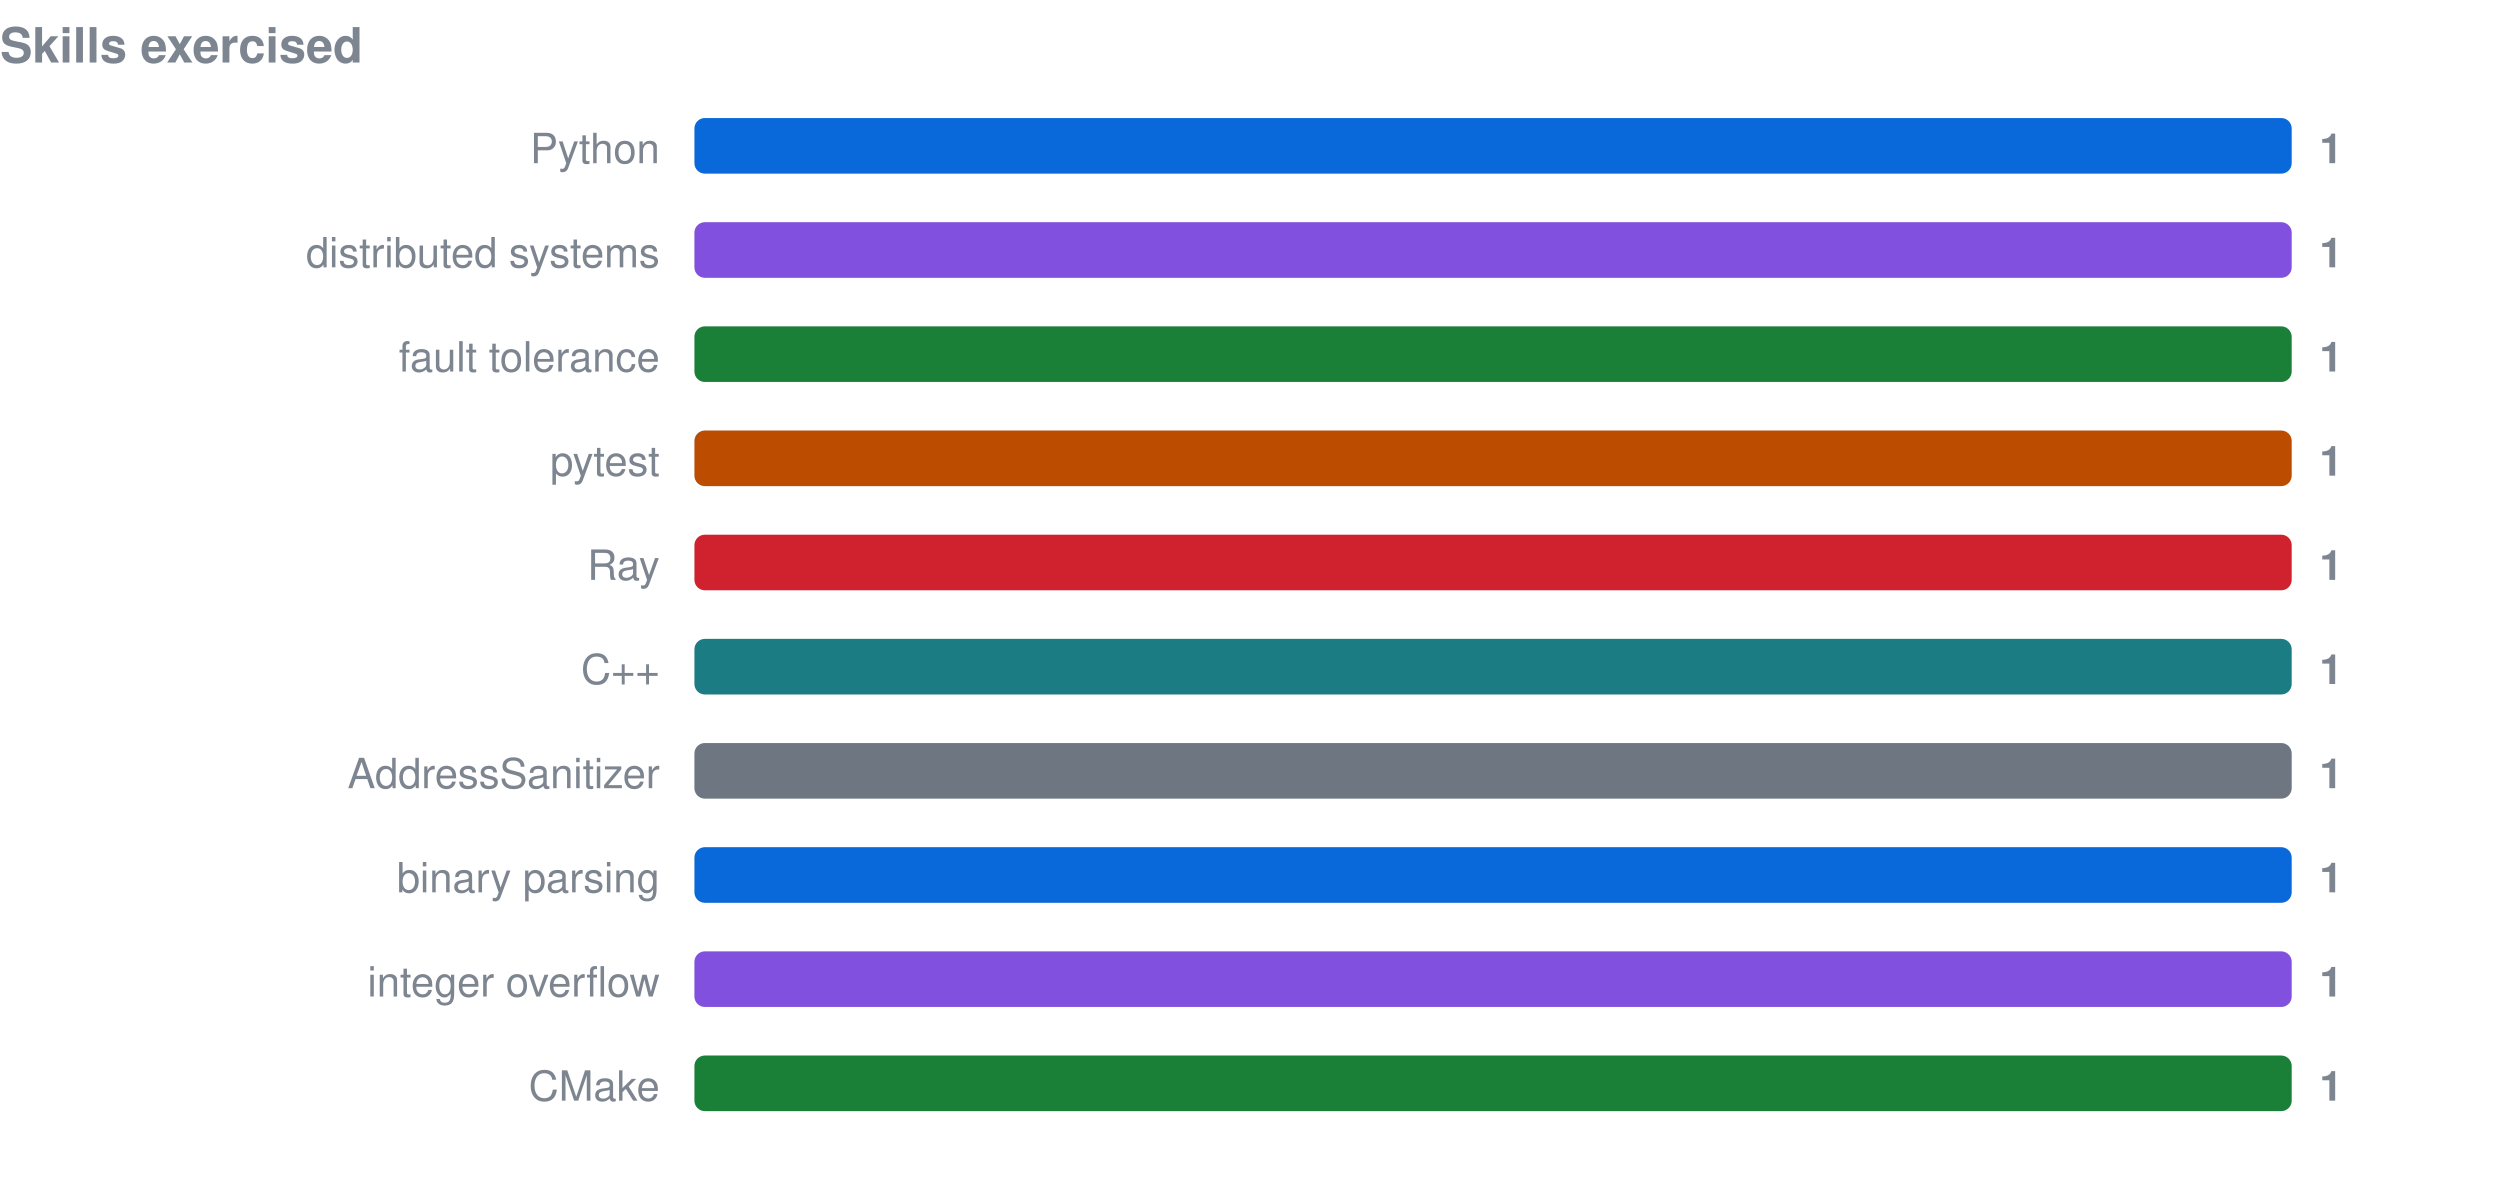
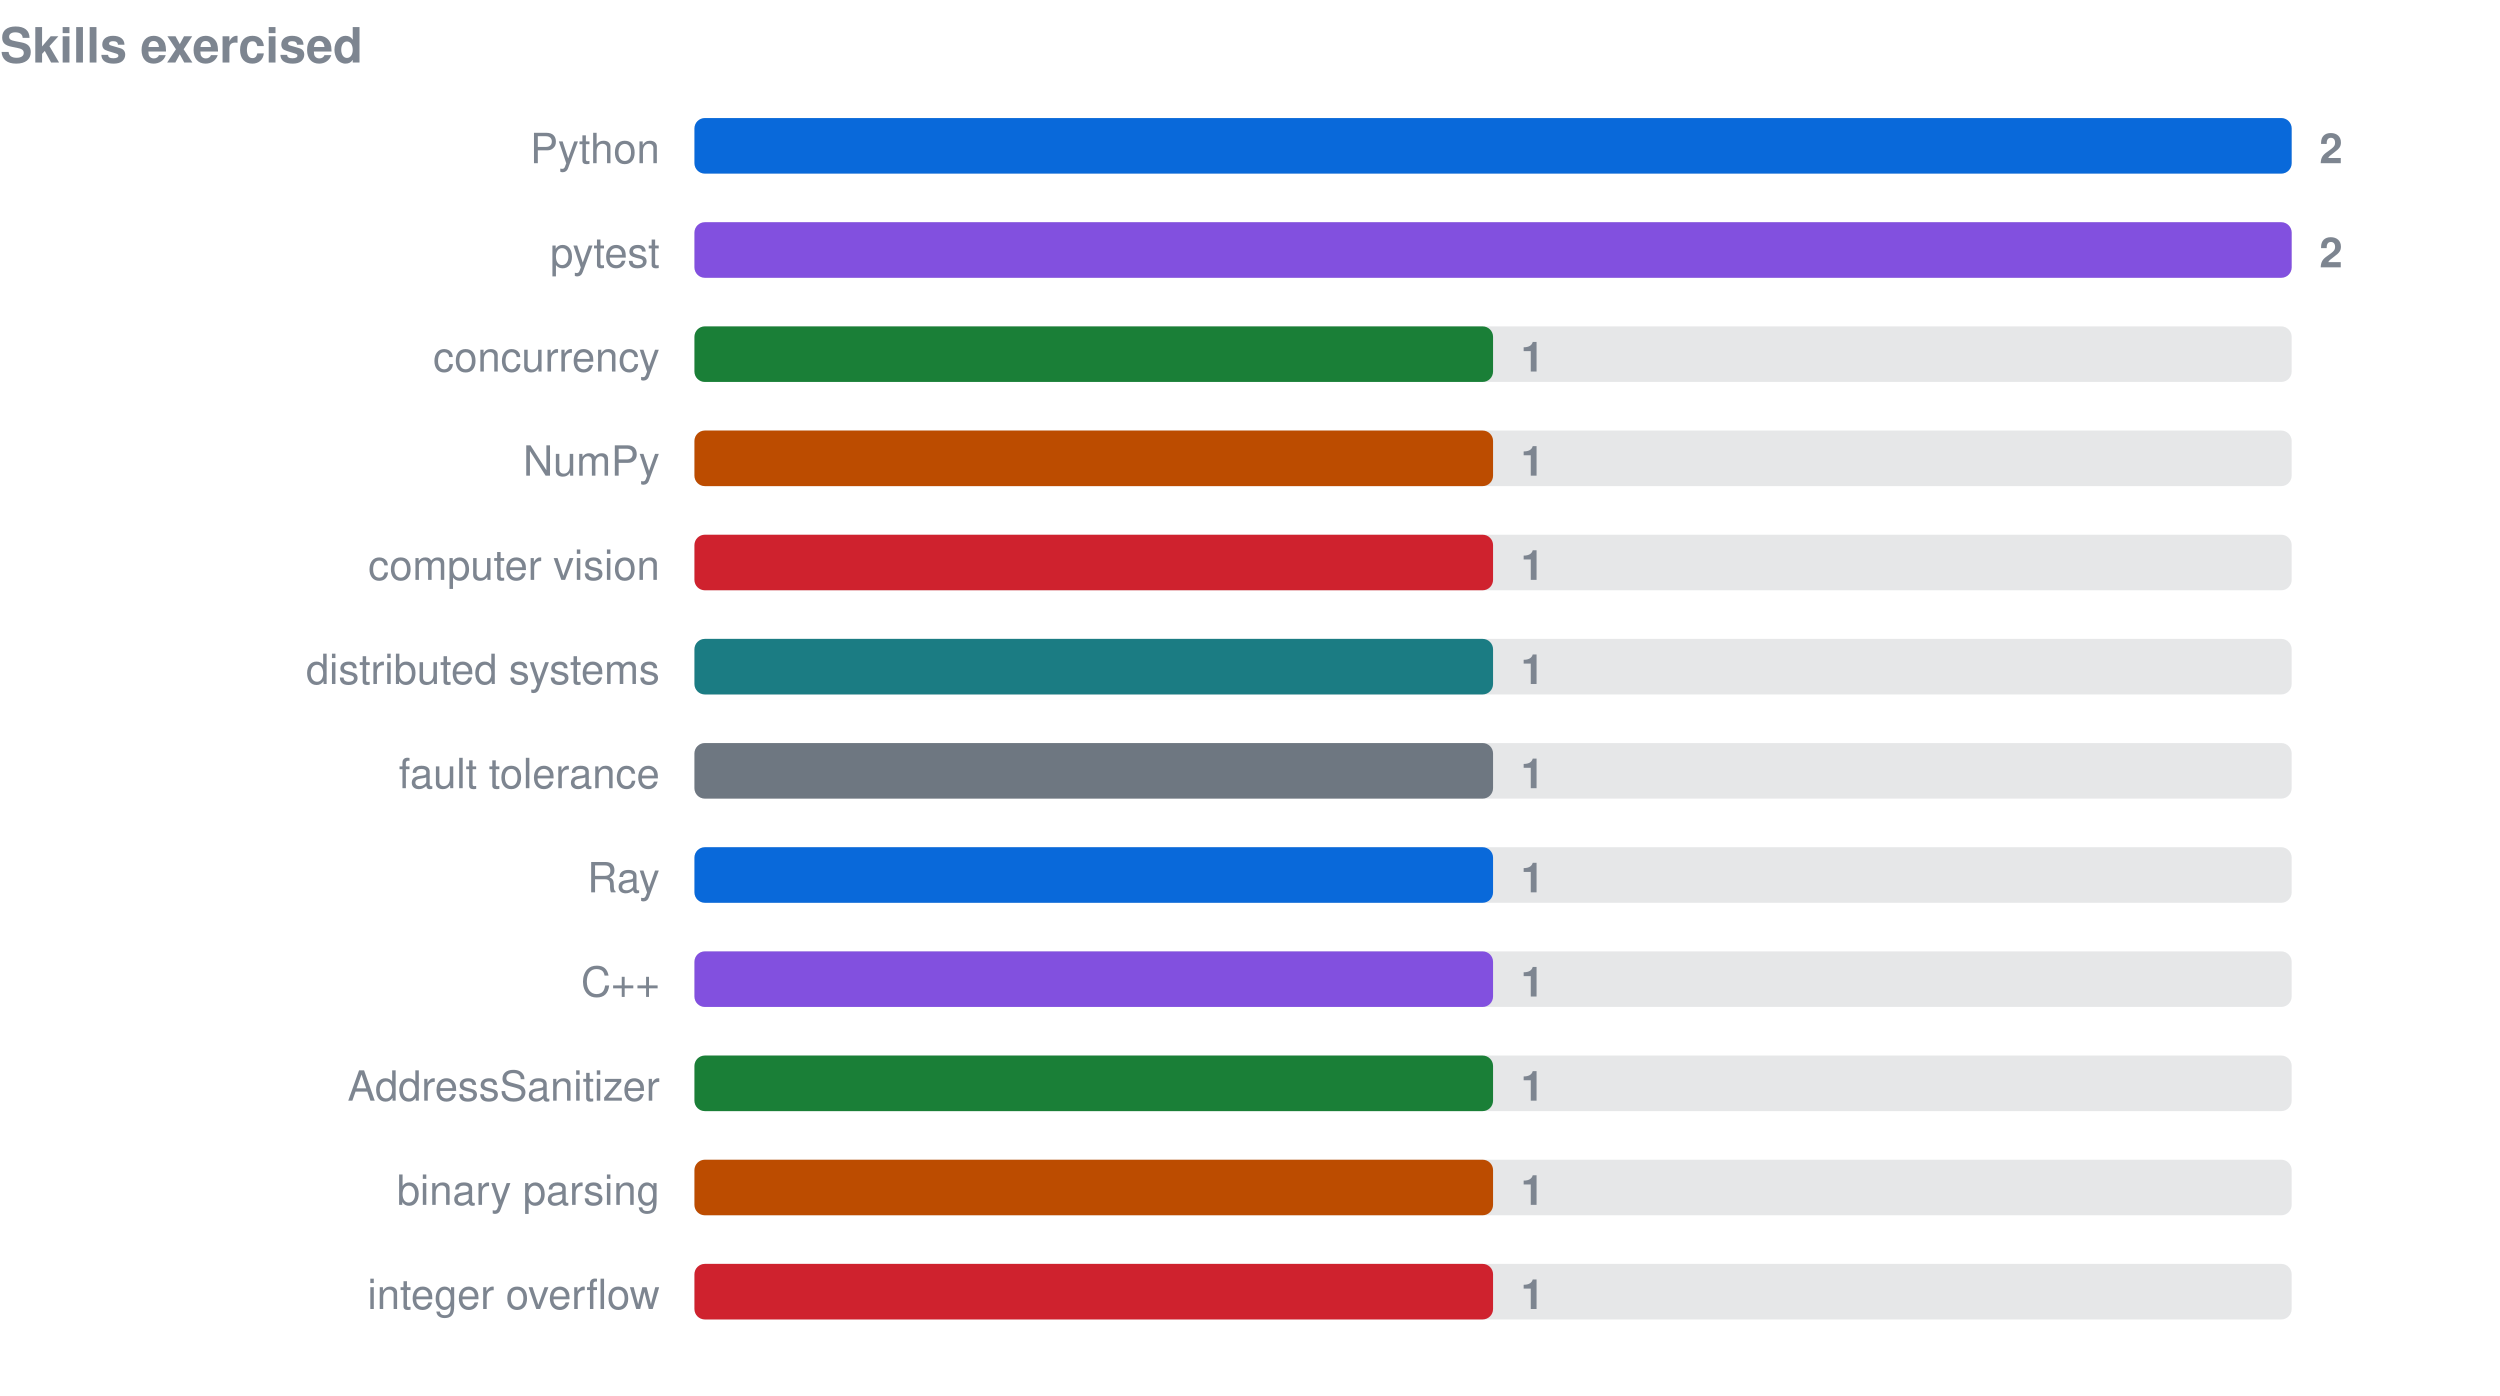
- <svg xmlns="http://www.w3.org/2000/svg" width="720" height="342" viewBox="0 0 720 342" font-family="-apple-system,BlinkMacSystemFont,Segoe UI,Helvetica,Arial,sans-serif">
+ <svg xmlns="http://www.w3.org/2000/svg" width="720" height="402" viewBox="0 0 720 402" font-family="-apple-system,BlinkMacSystemFont,Segoe UI,Helvetica,Arial,sans-serif">
  <text x="0" y="18" font-size="14" font-weight="600" fill="#7d8590">Skills exercised</text>
  <text x="190" y="47" text-anchor="end" font-size="12" fill="#7d8590">Python</text>
  <rect x="200" y="34" width="460" height="16" rx="3" fill="#57606a26" />
  <rect x="200" y="34" width="460" height="16" rx="3" fill="#0969da" />
-   <text x="668" y="47" font-size="12" font-weight="600" fill="#7d8590">1</text>
-   <text x="190" y="77" text-anchor="end" font-size="12" fill="#7d8590">distributed systems</text>
+   <text x="668" y="47" font-size="12" font-weight="600" fill="#7d8590">2</text>
+   <text x="190" y="77" text-anchor="end" font-size="12" fill="#7d8590">pytest</text>
  <rect x="200" y="64" width="460" height="16" rx="3" fill="#57606a26" />
  <rect x="200" y="64" width="460" height="16" rx="3" fill="#8250df" />
-   <text x="668" y="77" font-size="12" font-weight="600" fill="#7d8590">1</text>
-   <text x="190" y="107" text-anchor="end" font-size="12" fill="#7d8590">fault tolerance</text>
+   <text x="668" y="77" font-size="12" font-weight="600" fill="#7d8590">2</text>
+   <text x="190" y="107" text-anchor="end" font-size="12" fill="#7d8590">concurrency</text>
  <rect x="200" y="94" width="460" height="16" rx="3" fill="#57606a26" />
-   <rect x="200" y="94" width="460" height="16" rx="3" fill="#1a7f37" />
-   <text x="668" y="107" font-size="12" font-weight="600" fill="#7d8590">1</text>
-   <text x="190" y="137" text-anchor="end" font-size="12" fill="#7d8590">pytest</text>
+   <rect x="200" y="94" width="230" height="16" rx="3" fill="#1a7f37" />
+   <text x="438" y="107" font-size="12" font-weight="600" fill="#7d8590">1</text>
+   <text x="190" y="137" text-anchor="end" font-size="12" fill="#7d8590">NumPy</text>
  <rect x="200" y="124" width="460" height="16" rx="3" fill="#57606a26" />
-   <rect x="200" y="124" width="460" height="16" rx="3" fill="#bc4c00" />
-   <text x="668" y="137" font-size="12" font-weight="600" fill="#7d8590">1</text>
-   <text x="190" y="167" text-anchor="end" font-size="12" fill="#7d8590">Ray</text>
+   <rect x="200" y="124" width="230" height="16" rx="3" fill="#bc4c00" />
+   <text x="438" y="137" font-size="12" font-weight="600" fill="#7d8590">1</text>
+   <text x="190" y="167" text-anchor="end" font-size="12" fill="#7d8590">computer vision</text>
  <rect x="200" y="154" width="460" height="16" rx="3" fill="#57606a26" />
-   <rect x="200" y="154" width="460" height="16" rx="3" fill="#cf222e" />
-   <text x="668" y="167" font-size="12" font-weight="600" fill="#7d8590">1</text>
-   <text x="190" y="197" text-anchor="end" font-size="12" fill="#7d8590">C++</text>
+   <rect x="200" y="154" width="230" height="16" rx="3" fill="#cf222e" />
+   <text x="438" y="167" font-size="12" font-weight="600" fill="#7d8590">1</text>
+   <text x="190" y="197" text-anchor="end" font-size="12" fill="#7d8590">distributed systems</text>
  <rect x="200" y="184" width="460" height="16" rx="3" fill="#57606a26" />
-   <rect x="200" y="184" width="460" height="16" rx="3" fill="#1b7c83" />
-   <text x="668" y="197" font-size="12" font-weight="600" fill="#7d8590">1</text>
-   <text x="190" y="227" text-anchor="end" font-size="12" fill="#7d8590">AddressSanitizer</text>
+   <rect x="200" y="184" width="230" height="16" rx="3" fill="#1b7c83" />
+   <text x="438" y="197" font-size="12" font-weight="600" fill="#7d8590">1</text>
+   <text x="190" y="227" text-anchor="end" font-size="12" fill="#7d8590">fault tolerance</text>
  <rect x="200" y="214" width="460" height="16" rx="3" fill="#57606a26" />
-   <rect x="200" y="214" width="460" height="16" rx="3" fill="#6e7781" />
-   <text x="668" y="227" font-size="12" font-weight="600" fill="#7d8590">1</text>
-   <text x="190" y="257" text-anchor="end" font-size="12" fill="#7d8590">binary parsing</text>
+   <rect x="200" y="214" width="230" height="16" rx="3" fill="#6e7781" />
+   <text x="438" y="227" font-size="12" font-weight="600" fill="#7d8590">1</text>
+   <text x="190" y="257" text-anchor="end" font-size="12" fill="#7d8590">Ray</text>
  <rect x="200" y="244" width="460" height="16" rx="3" fill="#57606a26" />
-   <rect x="200" y="244" width="460" height="16" rx="3" fill="#0969da" />
-   <text x="668" y="257" font-size="12" font-weight="600" fill="#7d8590">1</text>
-   <text x="190" y="287" text-anchor="end" font-size="12" fill="#7d8590">integer overflow</text>
+   <rect x="200" y="244" width="230" height="16" rx="3" fill="#0969da" />
+   <text x="438" y="257" font-size="12" font-weight="600" fill="#7d8590">1</text>
+   <text x="190" y="287" text-anchor="end" font-size="12" fill="#7d8590">C++</text>
  <rect x="200" y="274" width="460" height="16" rx="3" fill="#57606a26" />
-   <rect x="200" y="274" width="460" height="16" rx="3" fill="#8250df" />
-   <text x="668" y="287" font-size="12" font-weight="600" fill="#7d8590">1</text>
-   <text x="190" y="317" text-anchor="end" font-size="12" fill="#7d8590">CMake</text>
+   <rect x="200" y="274" width="230" height="16" rx="3" fill="#8250df" />
+   <text x="438" y="287" font-size="12" font-weight="600" fill="#7d8590">1</text>
+   <text x="190" y="317" text-anchor="end" font-size="12" fill="#7d8590">AddressSanitizer</text>
  <rect x="200" y="304" width="460" height="16" rx="3" fill="#57606a26" />
-   <rect x="200" y="304" width="460" height="16" rx="3" fill="#1a7f37" />
-   <text x="668" y="317" font-size="12" font-weight="600" fill="#7d8590">1</text>
+   <rect x="200" y="304" width="230" height="16" rx="3" fill="#1a7f37" />
+   <text x="438" y="317" font-size="12" font-weight="600" fill="#7d8590">1</text>
+   <text x="190" y="347" text-anchor="end" font-size="12" fill="#7d8590">binary parsing</text>
+   <rect x="200" y="334" width="460" height="16" rx="3" fill="#57606a26" />
+   <rect x="200" y="334" width="230" height="16" rx="3" fill="#bc4c00" />
+   <text x="438" y="347" font-size="12" font-weight="600" fill="#7d8590">1</text>
+   <text x="190" y="377" text-anchor="end" font-size="12" fill="#7d8590">integer overflow</text>
+   <rect x="200" y="364" width="460" height="16" rx="3" fill="#57606a26" />
+   <rect x="200" y="364" width="230" height="16" rx="3" fill="#cf222e" />
+   <text x="438" y="377" font-size="12" font-weight="600" fill="#7d8590">1</text>
</svg>
